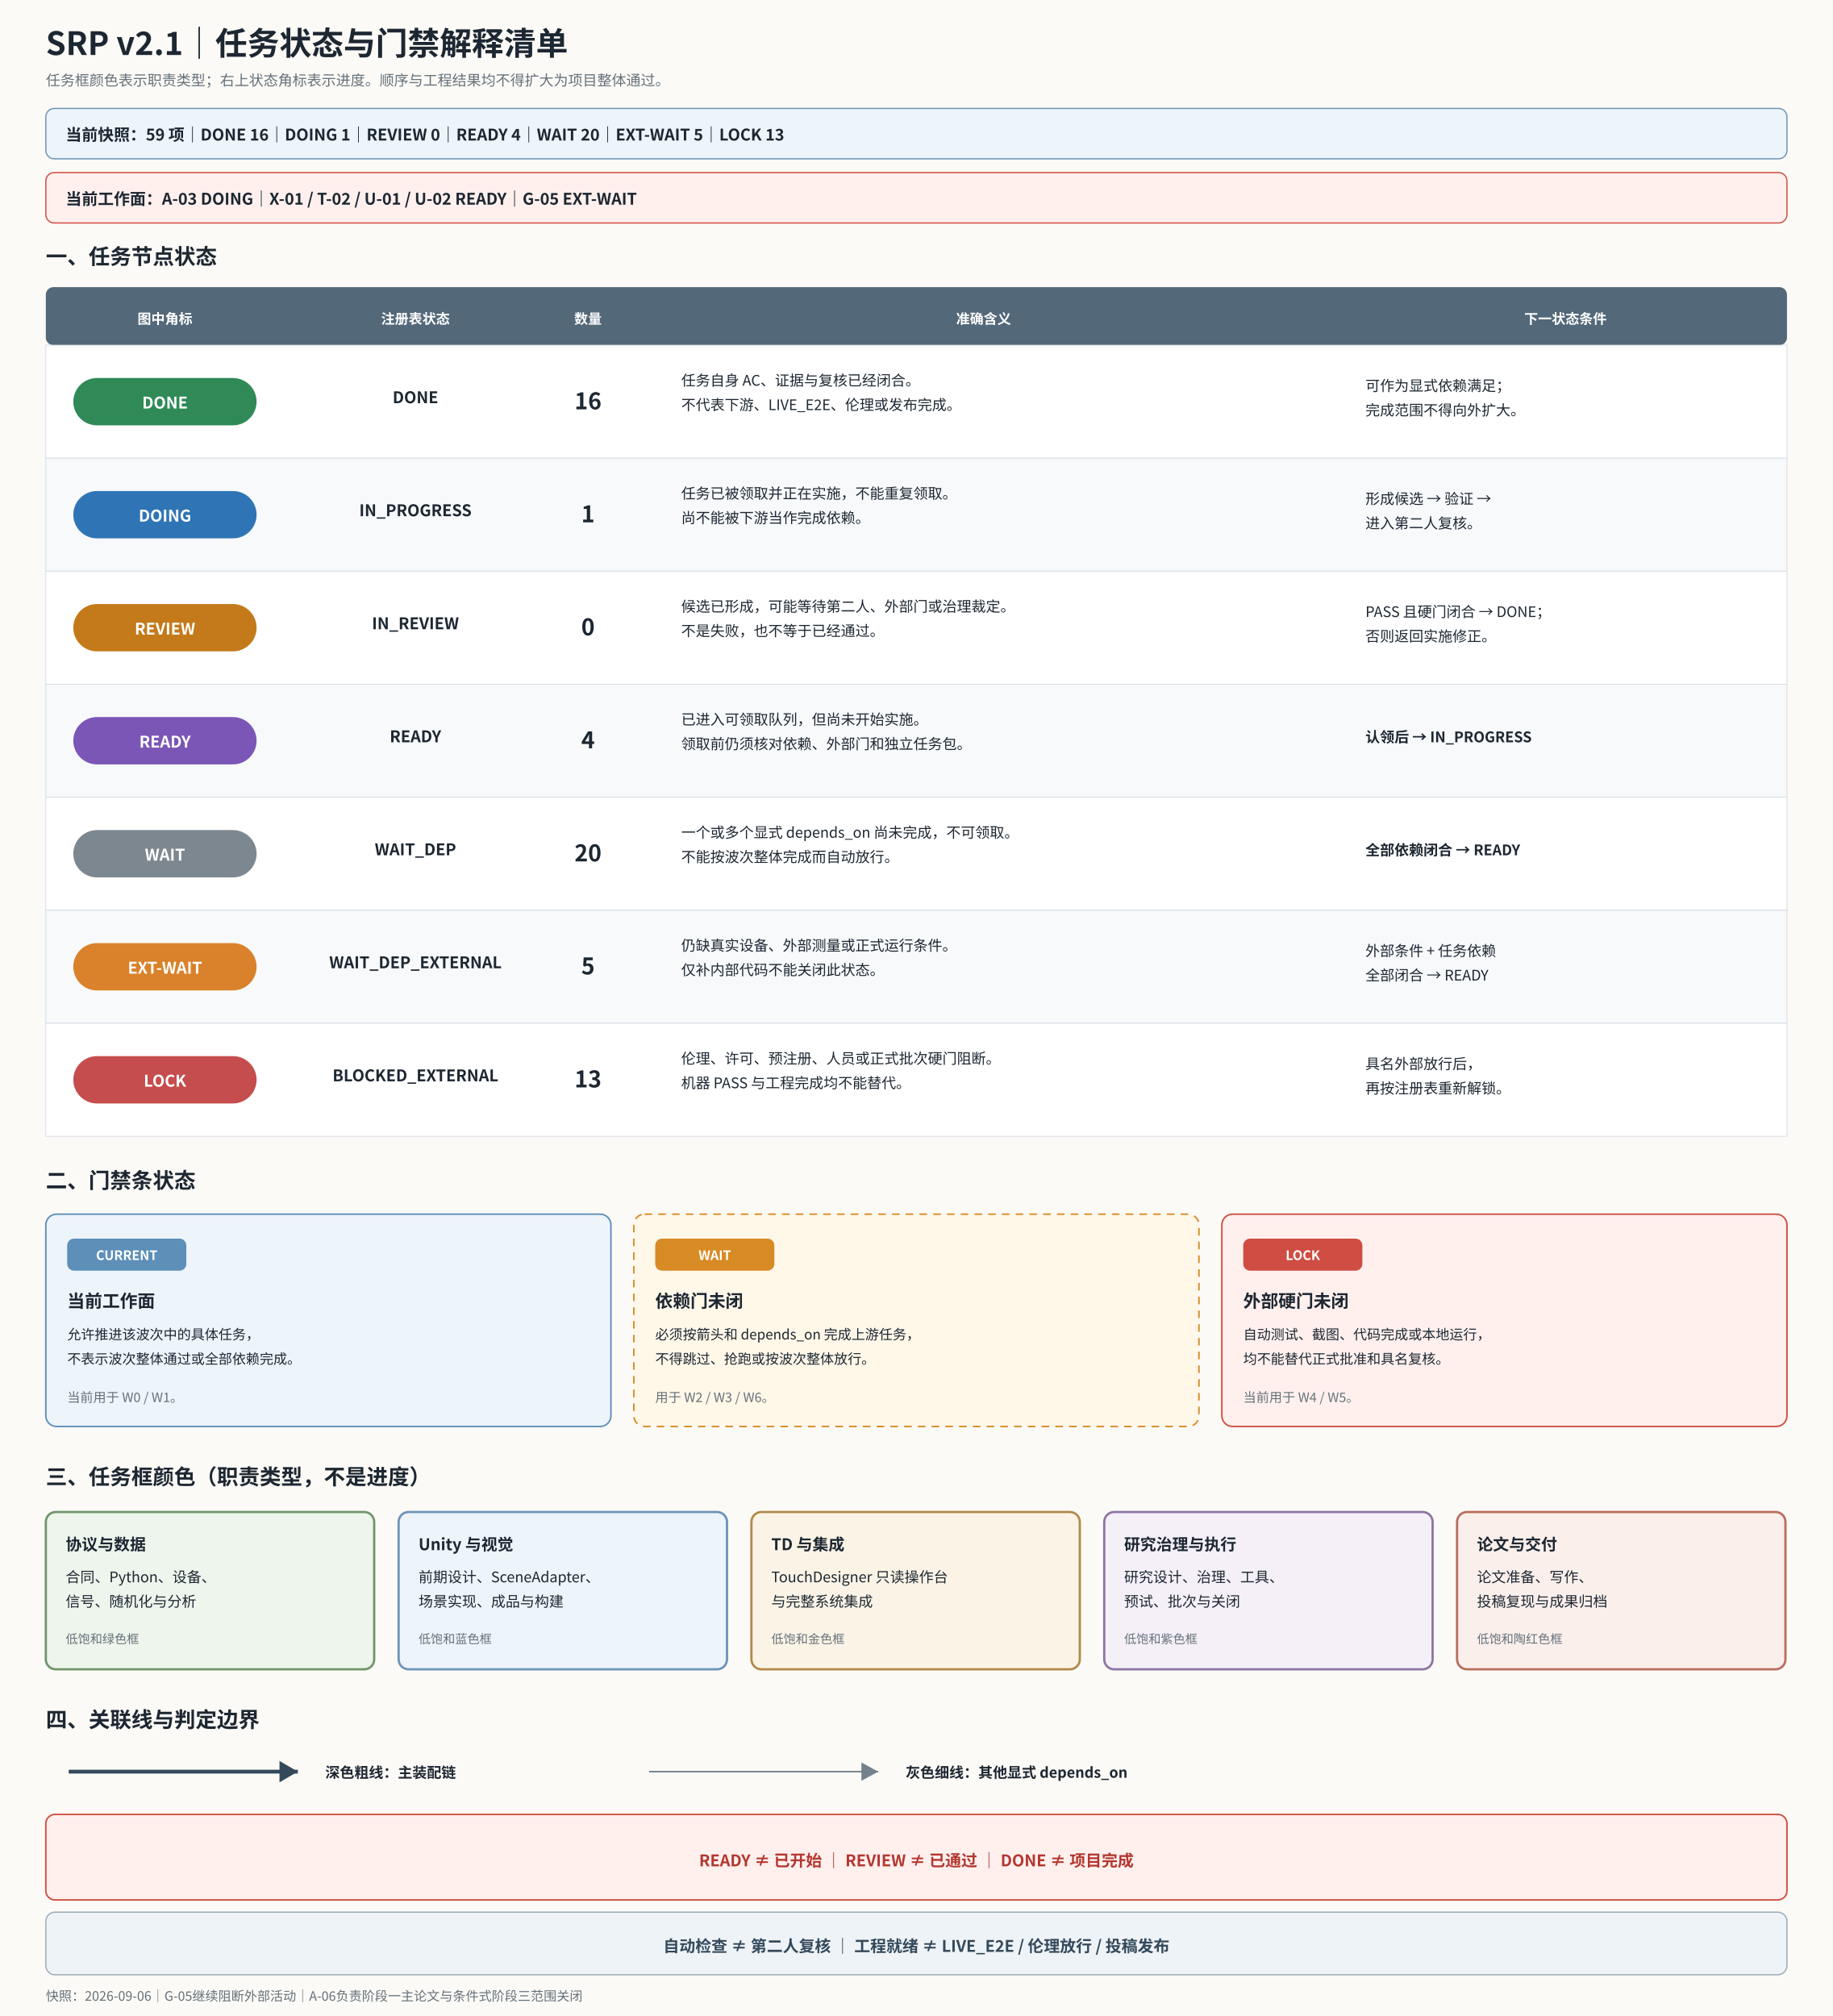
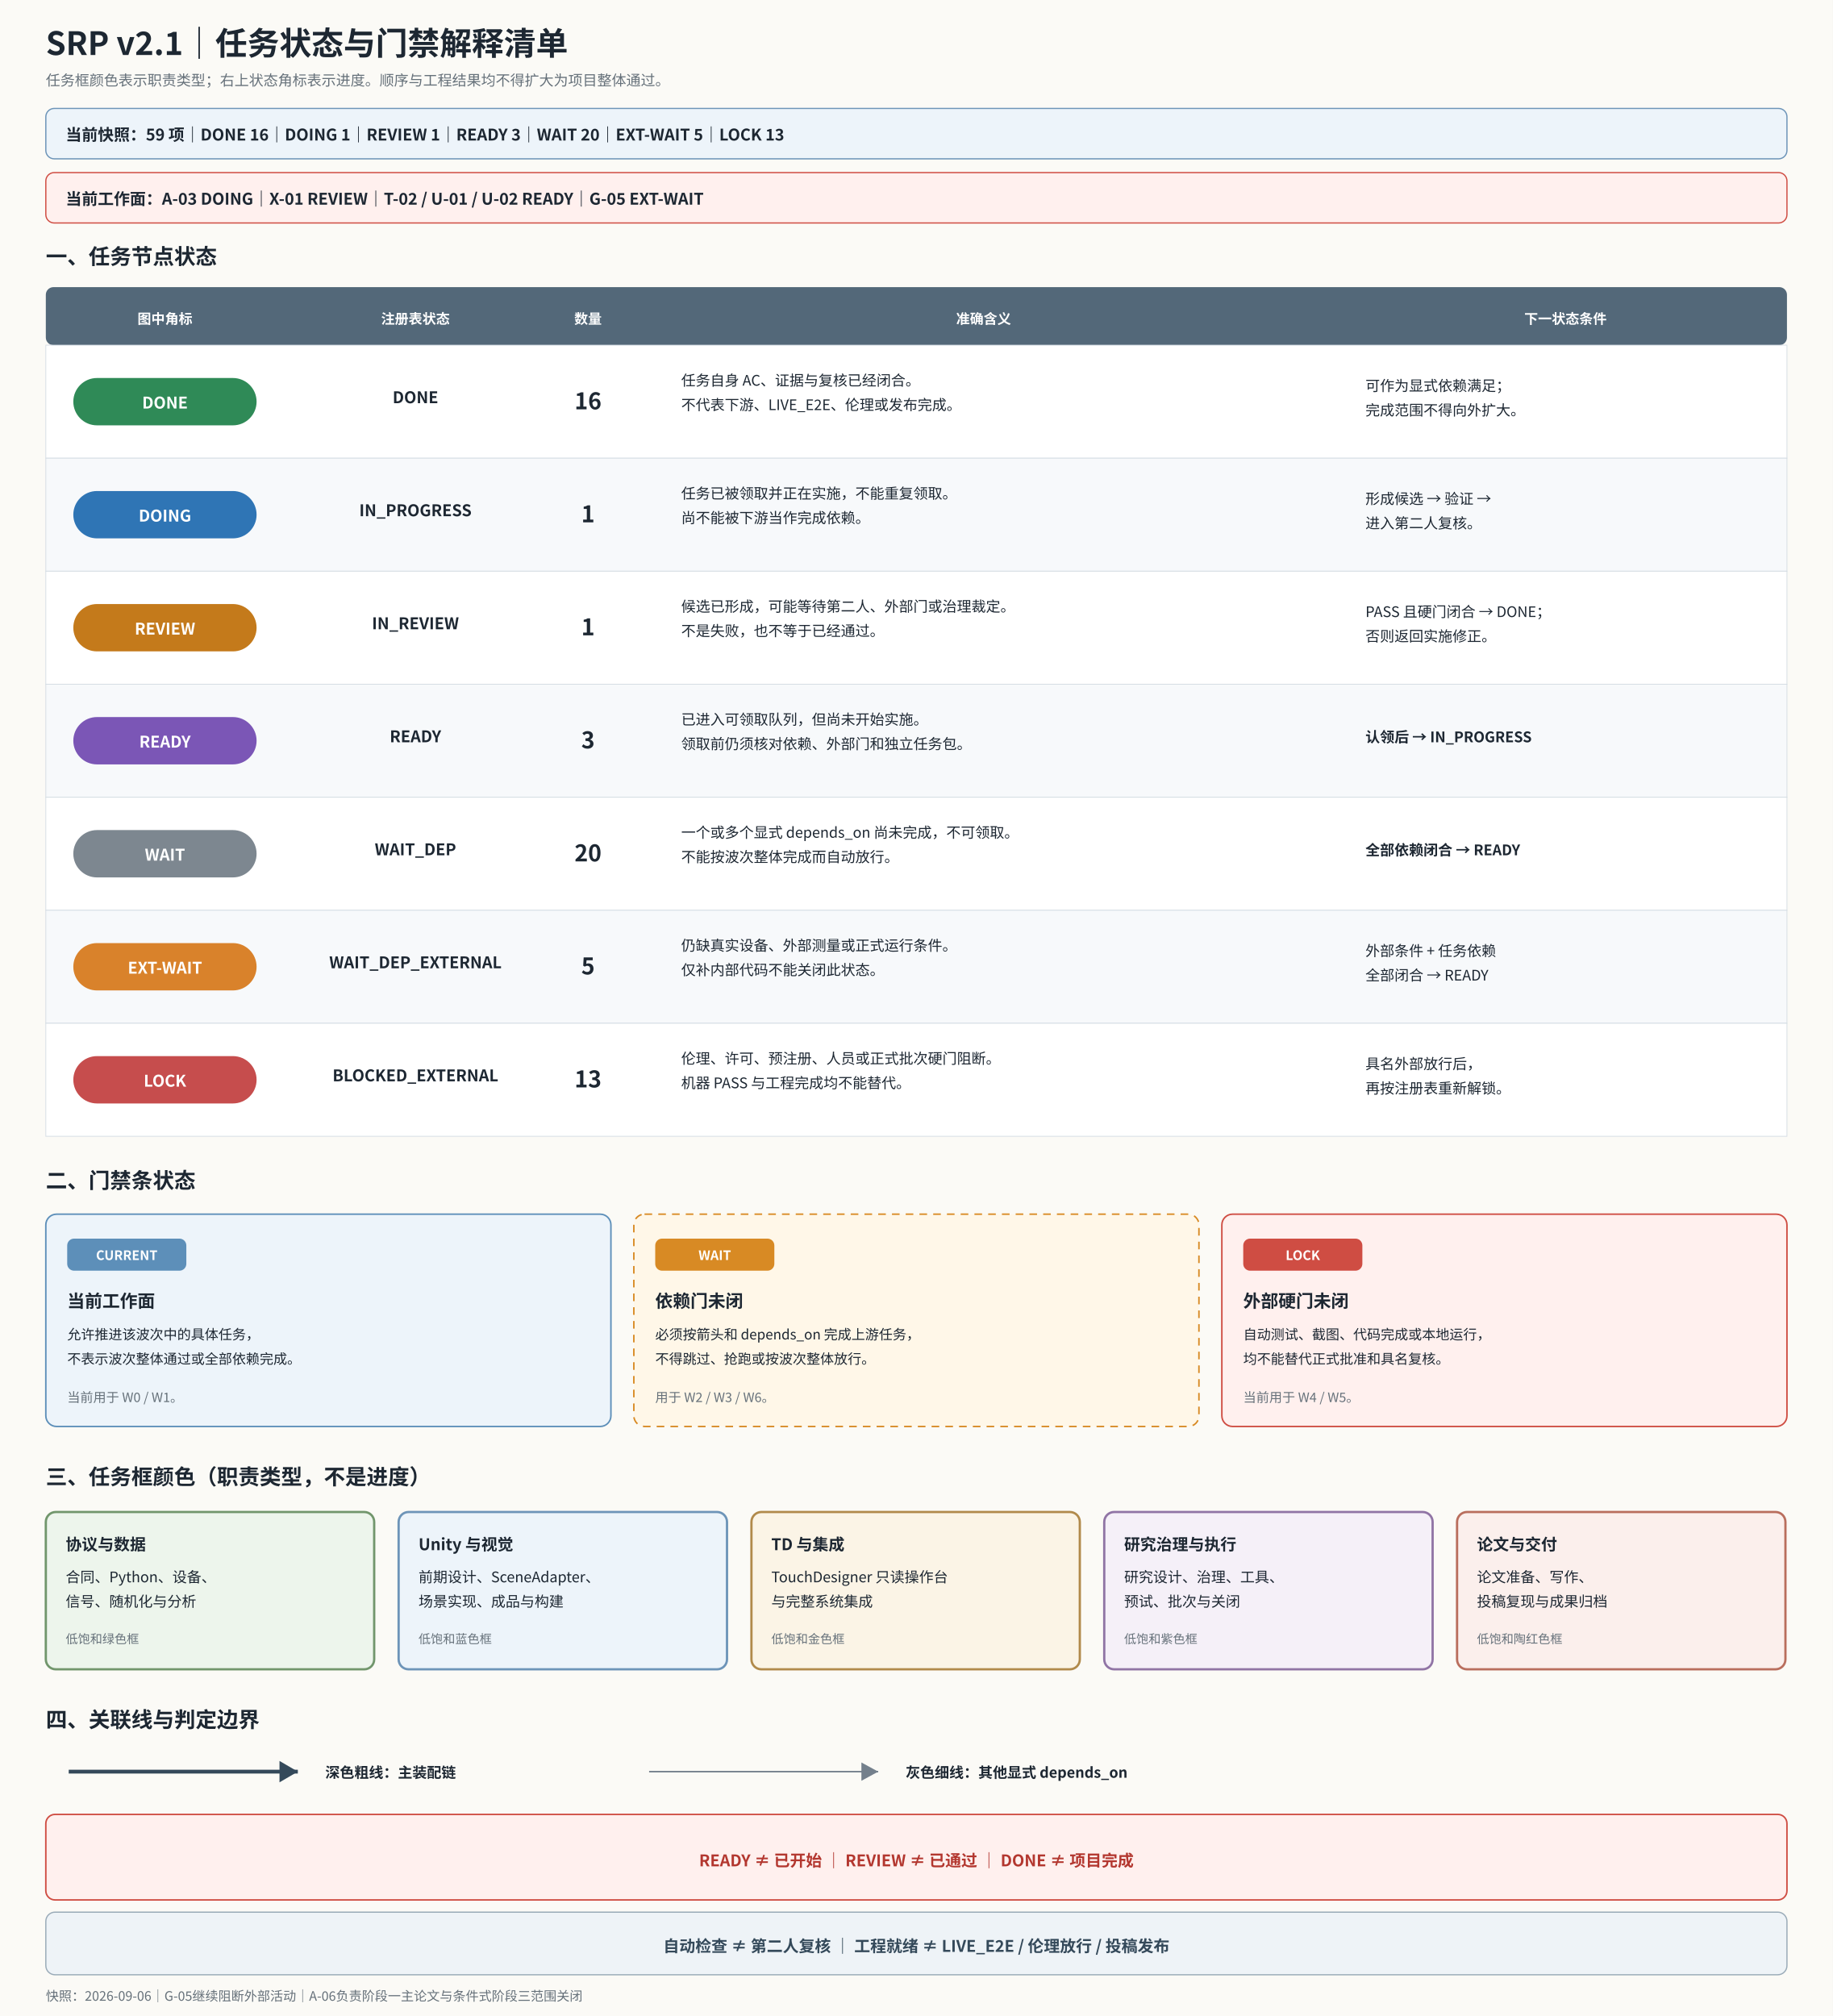
<svg xmlns="http://www.w3.org/2000/svg" width="2400" height="2640" viewBox="0 0 2400 2640" role="img" aria-labelledby="title desc">
  <style>
    text { font-family: "Microsoft YaHei", "Noto Sans CJK SC", sans-serif; fill: #1d2732; }
    .title { font-size: 42px; font-weight: 700; }
    .subtitle { font-size: 19px; fill: #66717a; }
    .summary { font-size: 21px; font-weight: 700; }
    .section-title { font-size: 28px; font-weight: 700; }
    .column-title { font-size: 18px; font-weight: 700; fill: #ffffff; }
    .status-name { font-size: 21px; font-weight: 700; fill: #ffffff; text-anchor: middle; }
    .registry-name { font-size: 21px; font-weight: 700; }
    .count { font-size: 30px; font-weight: 700; text-anchor: middle; }
    .body { font-size: 19px; }
    .body-strong { font-size: 19px; font-weight: 700; }
    .note { font-size: 17px; fill: #66717a; }
    .gate-title { font-size: 23px; font-weight: 700; }
    .gate-body { font-size: 18px; }
    .type-title { font-size: 21px; font-weight: 700; }
    .type-note { font-size: 16px; fill: #66717a; }
    .boundary { font-size: 21px; font-weight: 700; fill: #b3372f; text-anchor: middle; }
  </style>
  <rect x="0" y="0" width="2400" height="2640" fill="#fbfaf6" />
  <g id="header">
    <text x="60" y="72" class="title">SRP v2.1｜任务状态与门禁解释清单</text>
    <text x="60" y="112" class="subtitle">任务框颜色表示职责类型；右上状态角标表示进度。顺序与工程结果均不得扩大为项目整体通过。</text>
    <rect x="60" y="142" width="2280" height="66" rx="11" fill="#edf4fa" stroke="#6d94b8" stroke-width="1.6" />
-     <text x="86" y="184" class="summary">当前快照：59 项｜DONE 16｜DOING 1｜REVIEW 0｜READY 4｜WAIT 20｜EXT-WAIT 5｜LOCK 13</text>
+     <text x="86" y="184" class="summary">当前快照：59 项｜DONE 16｜DOING 1｜REVIEW 1｜READY 3｜WAIT 20｜EXT-WAIT 5｜LOCK 13</text>
    <rect x="60" y="226" width="2280" height="66" rx="11" fill="#fff0ee" stroke="#cf4d43" stroke-width="1.6" />
-     <text x="86" y="268" class="summary">当前工作面：A-03 DOING｜X-01 / T-02 / U-01 / U-02 READY｜G-05 EXT-WAIT</text>
+     <text x="86" y="268" class="summary">当前工作面：A-03 DOING｜X-01 REVIEW｜T-02 / U-01 / U-02 READY｜G-05 EXT-WAIT</text>
  </g>
  <g id="task-status-checklist">
    <text x="60" y="346" class="section-title">一、任务节点状态</text>
    <rect x="60" y="376" width="2280" height="76" rx="10" fill="#536879" />
    <text x="216" y="424" class="column-title" text-anchor="middle">图中角标</text>
    <text x="544" y="424" class="column-title" text-anchor="middle">注册表状态</text>
    <text x="770" y="424" class="column-title" text-anchor="middle">数量</text>
    <text x="1288" y="424" class="column-title" text-anchor="middle">准确含义</text>
    <text x="2050" y="424" class="column-title" text-anchor="middle">下一状态条件</text>
    <g id="status-DONE" data-status="DONE" data-count="16">
      <rect x="60" y="452" width="2280" height="148" fill="#ffffff" stroke="#d4dce3" />
      <rect x="96" y="495" width="240" height="62" rx="31" fill="#2f8a57" />
      <text x="216" y="535" class="status-name">DONE</text>
      <text x="544" y="528" class="registry-name" text-anchor="middle">DONE</text>
      <text x="770" y="536" class="count" fill="#2f8a57">16</text>
      <text x="892" y="505" class="body">
        <tspan x="892" dy="0">任务自身 AC、证据与复核已经闭合。</tspan>
        <tspan x="892" dy="32">不代表下游、LIVE_E2E、伦理或发布完成。</tspan>
      </text>
      <text x="1788" y="512" class="body">
        <tspan x="1788" dy="0">可作为显式依赖满足；</tspan>
        <tspan x="1788" dy="32">完成范围不得向外扩大。</tspan>
      </text>
    </g>
    <g id="status-IN_PROGRESS" data-status="IN_PROGRESS" data-count="1">
      <rect x="60" y="600" width="2280" height="148" fill="#f7f9fb" stroke="#d4dce3" />
      <rect x="96" y="643" width="240" height="62" rx="31" fill="#2f75b5" />
      <text x="216" y="683" class="status-name">DOING</text>
      <text x="544" y="676" class="registry-name" text-anchor="middle">IN_PROGRESS</text>
      <text x="770" y="684" class="count" fill="#2f75b5">1</text>
      <text x="892" y="653" class="body">
        <tspan x="892" dy="0">任务已被领取并正在实施，不能重复领取。</tspan>
        <tspan x="892" dy="32">尚不能被下游当作完成依赖。</tspan>
      </text>
      <text x="1788" y="660" class="body">
        <tspan x="1788" dy="0">形成候选 → 验证 →</tspan>
        <tspan x="1788" dy="32">进入第二人复核。</tspan>
      </text>
    </g>
-     <g id="status-IN_REVIEW" data-status="IN_REVIEW" data-count="0">
+     <g id="status-IN_REVIEW" data-status="IN_REVIEW" data-count="1">
      <rect x="60" y="748" width="2280" height="148" fill="#ffffff" stroke="#d4dce3" />
      <rect x="96" y="791" width="240" height="62" rx="31" fill="#c47a1b" />
      <text x="216" y="831" class="status-name">REVIEW</text>
      <text x="544" y="824" class="registry-name" text-anchor="middle">IN_REVIEW</text>
-       <text x="770" y="832" class="count" fill="#c47a1b">0</text>
+       <text x="770" y="832" class="count" fill="#c47a1b">1</text>
      <text x="892" y="801" class="body">
        <tspan x="892" dy="0">候选已形成，可能等待第二人、外部门或治理裁定。</tspan>
        <tspan x="892" dy="32">不是失败，也不等于已经通过。</tspan>
      </text>
      <text x="1788" y="808" class="body">
        <tspan x="1788" dy="0">PASS 且硬门闭合 → DONE；</tspan>
        <tspan x="1788" dy="32">否则返回实施修正。</tspan>
      </text>
    </g>
-     <g id="status-READY" data-status="READY" data-count="4">
+     <g id="status-READY" data-status="READY" data-count="3">
      <rect x="60" y="896" width="2280" height="148" fill="#f7f9fb" stroke="#d4dce3" />
      <rect x="96" y="939" width="240" height="62" rx="31" fill="#7b56b6" />
      <text x="216" y="979" class="status-name">READY</text>
      <text x="544" y="972" class="registry-name" text-anchor="middle">READY</text>
-       <text x="770" y="980" class="count" fill="#7b56b6">4</text>
+       <text x="770" y="980" class="count" fill="#7b56b6">3</text>
      <text x="892" y="949" class="body">
        <tspan x="892" dy="0">已进入可领取队列，但尚未开始实施。</tspan>
        <tspan x="892" dy="32">领取前仍须核对依赖、外部门和独立任务包。</tspan>
      </text>
      <text x="1788" y="972" class="body-strong">认领后 → IN_PROGRESS</text>
    </g>
    <g id="status-WAIT_DEP" data-status="WAIT_DEP" data-count="20">
      <rect x="60" y="1044" width="2280" height="148" fill="#ffffff" stroke="#d4dce3" />
      <rect x="96" y="1087" width="240" height="62" rx="31" fill="#7d8790" />
      <text x="216" y="1127" class="status-name">WAIT</text>
      <text x="544" y="1120" class="registry-name" text-anchor="middle">WAIT_DEP</text>
      <text x="770" y="1128" class="count" fill="#7d8790">20</text>
      <text x="892" y="1097" class="body">
        <tspan x="892" dy="0">一个或多个显式 depends_on 尚未完成，不可领取。</tspan>
        <tspan x="892" dy="32">不能按波次整体完成而自动放行。</tspan>
      </text>
      <text x="1788" y="1120" class="body-strong">全部依赖闭合 → READY</text>
    </g>
    <g id="status-WAIT_DEP_EXTERNAL" data-status="WAIT_DEP_EXTERNAL" data-count="5">
      <rect x="60" y="1192" width="2280" height="148" fill="#f7f9fb" stroke="#d4dce3" />
      <rect x="96" y="1235" width="240" height="62" rx="31" fill="#d9822b" />
      <text x="216" y="1275" class="status-name">EXT-WAIT</text>
      <text x="544" y="1268" class="registry-name" text-anchor="middle">WAIT_DEP_EXTERNAL</text>
      <text x="770" y="1276" class="count" fill="#d9822b">5</text>
      <text x="892" y="1245" class="body">
        <tspan x="892" dy="0">仍缺真实设备、外部测量或正式运行条件。</tspan>
        <tspan x="892" dy="32">仅补内部代码不能关闭此状态。</tspan>
      </text>
      <text x="1788" y="1252" class="body">
        <tspan x="1788" dy="0">外部条件 + 任务依赖</tspan>
        <tspan x="1788" dy="32">全部闭合 → READY</tspan>
      </text>
    </g>
    <g id="status-BLOCKED_EXTERNAL" data-status="BLOCKED_EXTERNAL" data-count="13">
      <rect x="60" y="1340" width="2280" height="148" fill="#ffffff" stroke="#d4dce3" />
      <rect x="96" y="1383" width="240" height="62" rx="31" fill="#c64d4d" />
      <text x="216" y="1423" class="status-name">LOCK</text>
      <text x="544" y="1416" class="registry-name" text-anchor="middle">BLOCKED_EXTERNAL</text>
      <text x="770" y="1424" class="count" fill="#c64d4d">13</text>
      <text x="892" y="1393" class="body">
        <tspan x="892" dy="0">伦理、许可、预注册、人员或正式批次硬门阻断。</tspan>
        <tspan x="892" dy="32">机器 PASS 与工程完成均不能替代。</tspan>
      </text>
      <text x="1788" y="1400" class="body">
        <tspan x="1788" dy="0">具名外部放行后，</tspan>
        <tspan x="1788" dy="32">再按注册表重新解锁。</tspan>
      </text>
    </g>
  </g>
  <g id="gate-status-checklist">
    <text x="60" y="1556" class="section-title">二、门禁条状态</text>
    <g id="gate-CURRENT">
      <rect x="60" y="1590" width="740" height="278" rx="14" fill="#edf4fa" stroke="#5d8fb9" stroke-width="2" />
      <rect x="88" y="1622" width="156" height="42" rx="9" fill="#5d8fb9" />
      <text x="166" y="1650" class="status-name" style="font-size:17px">CURRENT</text>
      <text x="88" y="1712" class="gate-title">当前工作面</text>
      <text x="88" y="1754" class="gate-body">
        <tspan x="88" dy="0">允许推进该波次中的具体任务，</tspan>
        <tspan x="88" dy="32">不表示波次整体通过或全部依赖完成。</tspan>
      </text>
      <text x="88" y="1836" class="note">当前用于 W0 / W1。</text>
    </g>
    <g id="gate-WAIT">
      <rect x="830" y="1590" width="740" height="278" rx="14" fill="#fff7e8" stroke="#d88a24" stroke-width="2" stroke-dasharray="10 8" />
      <rect x="858" y="1622" width="156" height="42" rx="9" fill="#d88a24" />
      <text x="936" y="1650" class="status-name" style="font-size:17px">WAIT</text>
      <text x="858" y="1712" class="gate-title">依赖门未闭</text>
      <text x="858" y="1754" class="gate-body">
        <tspan x="858" dy="0">必须按箭头和 depends_on 完成上游任务，</tspan>
        <tspan x="858" dy="32">不得跳过、抢跑或按波次整体放行。</tspan>
      </text>
      <text x="858" y="1836" class="note">用于 W2 / W3 / W6。</text>
    </g>
    <g id="gate-LOCK">
      <rect x="1600" y="1590" width="740" height="278" rx="14" fill="#fff0ee" stroke="#cf4d43" stroke-width="2" />
      <rect x="1628" y="1622" width="156" height="42" rx="9" fill="#cf4d43" />
      <text x="1706" y="1650" class="status-name" style="font-size:17px">LOCK</text>
      <text x="1628" y="1712" class="gate-title">外部硬门未闭</text>
      <text x="1628" y="1754" class="gate-body">
        <tspan x="1628" dy="0">自动测试、截图、代码完成或本地运行，</tspan>
        <tspan x="1628" dy="32">均不能替代正式批准和具名复核。</tspan>
      </text>
      <text x="1628" y="1836" class="note">当前用于 W4 / W5。</text>
    </g>
  </g>
  <g id="task-type-checklist">
    <text x="60" y="1944" class="section-title">三、任务框颜色（职责类型，不是进度）</text>
    <g id="type-data">
      <rect x="60" y="1980" width="430" height="206" rx="13" fill="#edf5ec" stroke="#71966c" stroke-width="3" />
      <text x="86" y="2030" class="type-title">协议与数据</text>
      <text x="86" y="2072" class="body">合同、Python、设备、</text>
      <text x="86" y="2104" class="body">信号、随机化与分析</text>
      <text x="86" y="2152" class="type-note">低饱和绿色框</text>
    </g>
    <g id="type-unity">
      <rect x="522" y="1980" width="430" height="206" rx="13" fill="#edf4fa" stroke="#6d94b8" stroke-width="3" />
      <text x="548" y="2030" class="type-title">Unity 与视觉</text>
      <text x="548" y="2072" class="body">前期设计、SceneAdapter、</text>
      <text x="548" y="2104" class="body">场景实现、成品与构建</text>
      <text x="548" y="2152" class="type-note">低饱和蓝色框</text>
    </g>
    <g id="type-td">
      <rect x="984" y="1980" width="430" height="206" rx="13" fill="#fbf4e6" stroke="#b18a4b" stroke-width="3" />
      <text x="1010" y="2030" class="type-title">TD 与集成</text>
      <text x="1010" y="2072" class="body">TouchDesigner 只读操作台</text>
      <text x="1010" y="2104" class="body">与完整系统集成</text>
      <text x="1010" y="2152" class="type-note">低饱和金色框</text>
    </g>
    <g id="type-research">
      <rect x="1446" y="1980" width="430" height="206" rx="13" fill="#f5f0f8" stroke="#9074a5" stroke-width="3" />
      <text x="1472" y="2030" class="type-title">研究治理与执行</text>
      <text x="1472" y="2072" class="body">研究设计、治理、工具、</text>
      <text x="1472" y="2104" class="body">预试、批次与关闭</text>
      <text x="1472" y="2152" class="type-note">低饱和紫色框</text>
    </g>
    <g id="type-paper">
      <rect x="1908" y="1980" width="430" height="206" rx="13" fill="#fbefec" stroke="#b96e5d" stroke-width="3" />
      <text x="1934" y="2030" class="type-title">论文与交付</text>
      <text x="1934" y="2072" class="body">论文准备、写作、</text>
      <text x="1934" y="2104" class="body">投稿复现与成果归档</text>
      <text x="1934" y="2152" class="type-note">低饱和陶红色框</text>
    </g>
  </g>
  <g id="relation-checklist">
    <text x="60" y="2262" class="section-title">四、关联线与判定边界</text>
    <path d="M90 2320 H390" fill="none" stroke="#34495a" stroke-width="5" />
    <path d="M390 2320 L366 2306 V2334 Z" fill="#34495a" />
    <text x="426" y="2328" class="body-strong">深色粗线：主装配链</text>
    <path d="M850 2320 H1150" fill="none" stroke="#74808c" stroke-width="2" />
    <path d="M1150 2320 L1128 2308 V2332 Z" fill="#74808c" />
    <text x="1186" y="2328" class="body-strong">灰色细线：其他显式 depends_on</text>
    <rect x="60" y="2376" width="2280" height="112" rx="12" fill="#fff0ee" stroke="#cf4d43" stroke-width="2" />
    <text x="1200" y="2444" class="boundary">READY ≠ 已开始 ｜ REVIEW ≠ 已通过 ｜ DONE ≠ 项目完成</text>
    <rect x="60" y="2504" width="2280" height="82" rx="12" fill="#eef3f7" stroke="#9aabb8" stroke-width="1.6" />
    <text x="1200" y="2556" class="boundary" style="fill:#34495a">自动检查 ≠ 第二人复核 ｜ 工程就绪 ≠ LIVE_E2E / 伦理放行 / 投稿发布</text>
    <text x="60" y="2620" class="note">快照：2026-09-06｜G-05继续阻断外部活动｜A-06负责阶段一主论文与条件式阶段三范围关闭</text>
  </g>
</svg>
